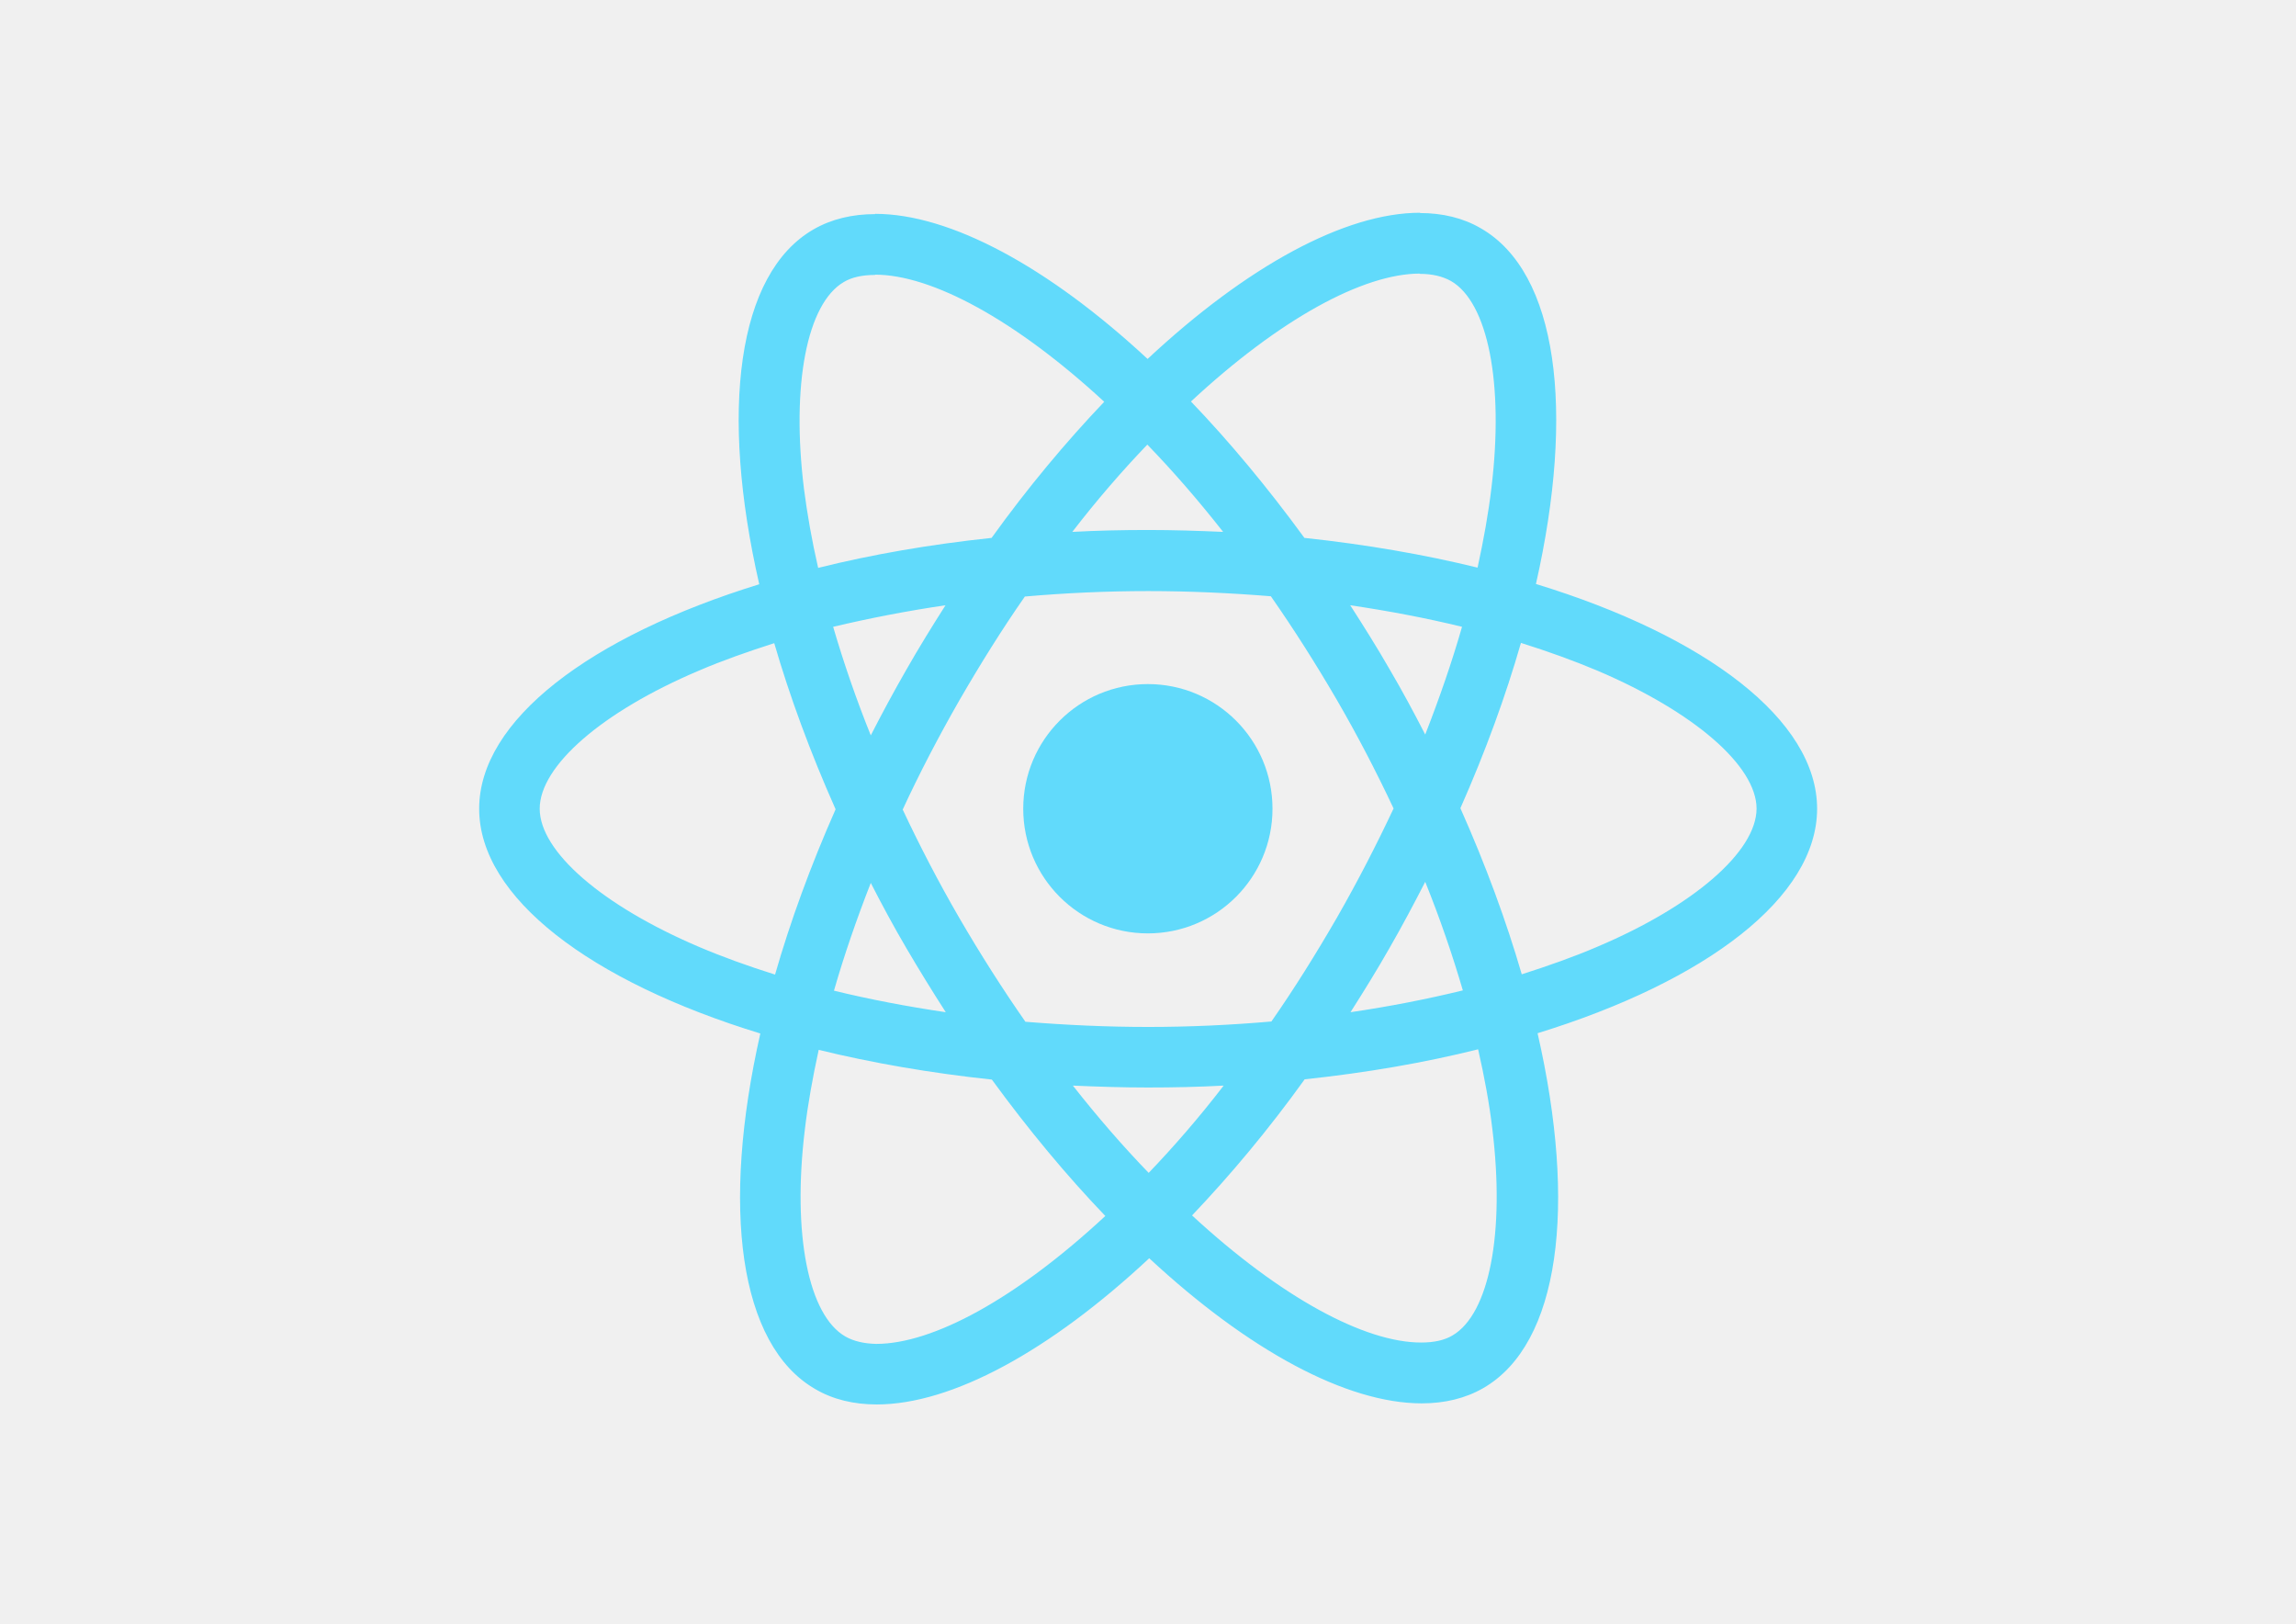
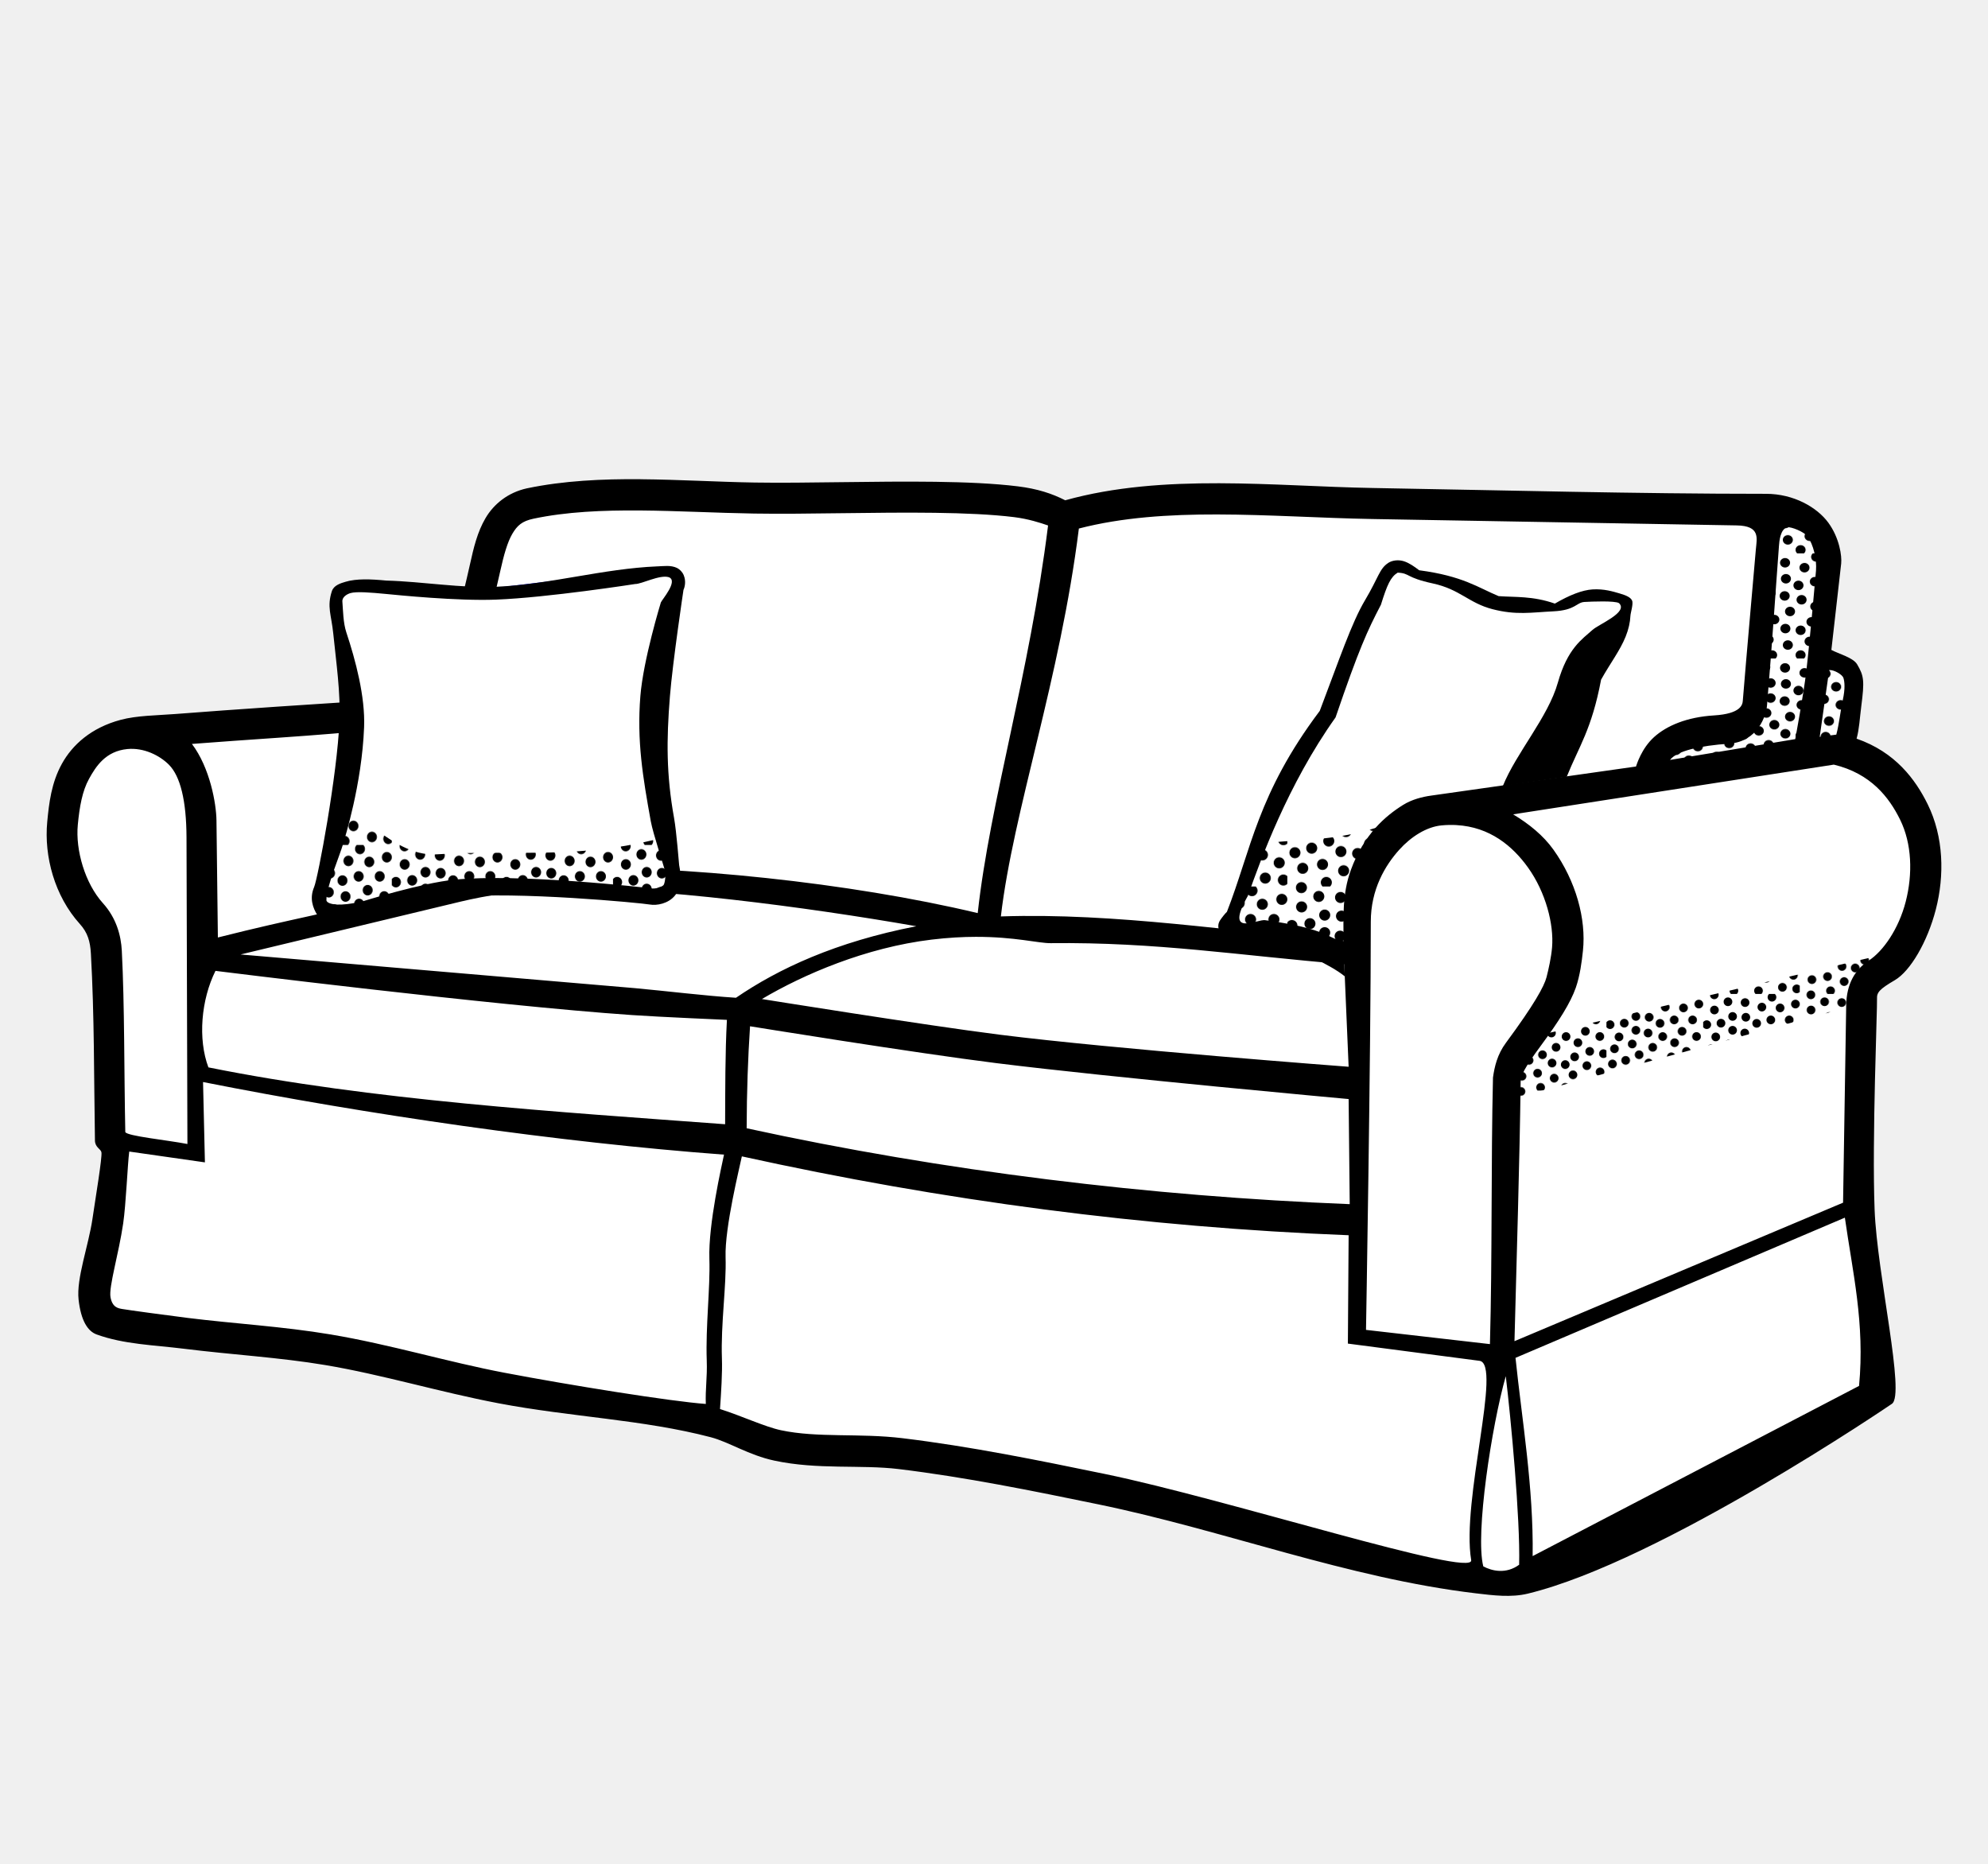
- <svg xmlns="http://www.w3.org/2000/svg" viewBox="0 0 841.9 595.3">
-   <g fill="#61DAFB">
-     <path d="M666.3 296.5c0-32.5-40.7-63.3-103.1-82.4 14.4-63.6 8-114.2-20.2-130.4-6.5-3.8-14.1-5.6-22.4-5.6v22.3c4.6 0 8.3.9 11.4 2.6 13.6 7.8 19.5 37.5 14.9 75.7-1.1 9.4-2.9 19.3-5.1 29.4-19.6-4.8-41-8.5-63.5-10.9-13.5-18.5-27.5-35.3-41.6-50 32.6-30.3 63.2-46.9 84-46.9V78c-27.5 0-63.5 19.6-99.9 53.6-36.4-33.8-72.4-53.2-99.9-53.2v22.3c20.7 0 51.4 16.5 84 46.6-14 14.7-28 31.4-41.3 49.9-22.6 2.4-44 6.1-63.6 11-2.3-10-4-19.7-5.2-29-4.7-38.2 1.1-67.9 14.6-75.8 3-1.8 6.9-2.6 11.5-2.6V78.5c-8.4 0-16 1.8-22.6 5.6-28.1 16.2-34.4 66.7-19.9 130.1-62.2 19.2-102.7 49.9-102.7 82.3 0 32.5 40.7 63.3 103.1 82.4-14.4 63.6-8 114.2 20.2 130.4 6.5 3.8 14.1 5.6 22.5 5.6 27.5 0 63.5-19.6 99.9-53.6 36.4 33.8 72.4 53.2 99.9 53.2 8.4 0 16-1.8 22.6-5.6 28.1-16.2 34.4-66.7 19.9-130.1 62-19.1 102.5-49.9 102.5-82.3zm-130.2-66.7c-3.7 12.9-8.3 26.2-13.5 39.5-4.1-8-8.4-16-13.1-24-4.6-8-9.5-15.8-14.4-23.4 14.2 2.1 27.9 4.7 41 7.9zm-45.8 106.5c-7.8 13.5-15.8 26.3-24.1 38.2-14.9 1.3-30 2-45.2 2-15.1 0-30.2-.7-45-1.9-8.3-11.9-16.4-24.6-24.2-38-7.6-13.1-14.5-26.4-20.8-39.8 6.2-13.4 13.2-26.8 20.7-39.9 7.8-13.5 15.8-26.3 24.1-38.2 14.9-1.3 30-2 45.2-2 15.1 0 30.2.7 45 1.9 8.3 11.9 16.4 24.6 24.2 38 7.6 13.1 14.5 26.4 20.8 39.8-6.3 13.4-13.2 26.8-20.7 39.9zm32.3-13c5.4 13.4 10 26.8 13.8 39.8-13.1 3.2-26.9 5.9-41.2 8 4.9-7.7 9.8-15.6 14.4-23.7 4.6-8 8.9-16.1 13-24.1zM421.2 430c-9.3-9.6-18.6-20.3-27.8-32 9 .4 18.2.7 27.5.7 9.4 0 18.7-.2 27.8-.7-9 11.7-18.3 22.4-27.5 32zm-74.4-58.9c-14.2-2.1-27.9-4.7-41-7.9 3.7-12.9 8.3-26.2 13.5-39.5 4.1 8 8.4 16 13.1 24 4.7 8 9.5 15.8 14.4 23.4zM420.7 163c9.3 9.6 18.6 20.3 27.8 32-9-.4-18.2-.7-27.5-.7-9.4 0-18.7.2-27.8.7 9-11.7 18.3-22.4 27.5-32zm-74 58.9c-4.9 7.7-9.8 15.6-14.4 23.7-4.6 8-8.9 16-13 24-5.4-13.4-10-26.8-13.8-39.8 13.1-3.1 26.9-5.8 41.2-7.9zm-90.5 125.2c-35.4-15.1-58.3-34.9-58.3-50.6 0-15.7 22.9-35.6 58.3-50.6 8.6-3.7 18-7 27.7-10.1 5.7 19.6 13.2 40 22.5 60.9-9.2 20.8-16.6 41.1-22.2 60.6-9.9-3.1-19.3-6.5-28-10.2zM310 490c-13.6-7.8-19.5-37.5-14.9-75.7 1.1-9.4 2.9-19.3 5.1-29.4 19.6 4.8 41 8.5 63.5 10.9 13.5 18.5 27.5 35.3 41.6 50-32.6 30.3-63.2 46.9-84 46.9-4.5-.1-8.3-1-11.3-2.7zm237.2-76.2c4.7 38.2-1.1 67.9-14.6 75.8-3 1.8-6.9 2.6-11.5 2.6-20.7 0-51.4-16.5-84-46.6 14-14.7 28-31.4 41.3-49.9 22.6-2.4 44-6.1 63.6-11 2.3 10.1 4.1 19.8 5.2 29.1zm38.5-66.7c-8.6 3.7-18 7-27.7 10.1-5.7-19.6-13.2-40-22.5-60.9 9.2-20.8 16.6-41.1 22.2-60.6 9.9 3.1 19.3 6.5 28.1 10.2 35.4 15.1 58.3 34.9 58.3 50.6-.1 15.7-23 35.6-58.4 50.6zM320.8 78.4z" />
-     <circle cx="420.9" cy="296.5" r="45.7" />
-     <path d="M520.5 78.1z" />
+ <svg xmlns="http://www.w3.org/2000/svg" xmlns:xlink="http://www.w3.org/1999/xlink" width="32mm" height="30mm" viewBox="0 0 113.386 106.299" id="svg2" version="1.1">
+   <defs id="defs4">
+     <pattern xlink:href="#Polkadots-large" id="pattern6000" patternTransform="matrix(0.7,0,0,0.7,-0.8826262,-11.73897)" />
+     <pattern xlink:href="#Polkadots-large" id="pattern5906" patternTransform="matrix(0.6308351,0,0,0.6661905,-0.8826262,-11.73897)" />
+     <pattern xlink:href="#Polkadots-large" id="pattern5812" patternTransform="matrix(0.6375,0,0,0.6,-0.8826262,-11.73897)" />
+     <pattern xlink:href="#Polkadots-large" id="pattern5718" patternTransform="matrix(0.5512856,0,0,0.5512856,-0.8826262,-11.73897)" />
+     <pattern id="Polkadots-large" patternTransform="translate(0,0) scale(10,10)" height="10" width="10" patternUnits="userSpaceOnUse">
+       <circle id="circle5408" r="0.45" cy="0.810" cx="2.567" style="fill:black;stroke:none" />
+       <circle id="circle5410" r="0.45" cy="2.33" cx="3.048" style="fill:black;stroke:none" />
+       <circle id="circle5412" r="0.45" cy="2.415" cx="4.418" style="fill:black;stroke:none" />
+       <circle id="circle5414" r="0.45" cy="3.029" cx="1.844" style="fill:black;stroke:none" />
+       <circle id="circle5416" r="0.45" cy="1.363" cx="6.08" style="fill:black;stroke:none" />
+       <circle id="circle5418" r="0.45" cy="4.413" cx="5.819" style="fill:black;stroke:none" />
+       <circle id="circle5420" r="0.45" cy="4.048" cx="4.305" style="fill:black;stroke:none" />
+       <circle id="circle5422" r="0.45" cy="3.045" cx="5.541" style="fill:black;stroke:none" />
+       <circle id="circle5424" r="0.45" cy="5.527" cx="4.785" style="fill:black;stroke:none" />
+       <circle id="circle5426" r="0.45" cy="5.184" cx="2.667" style="fill:black;stroke:none" />
+       <circle id="circle5428" r="0.45" cy="1.448" cx="7.965" style="fill:black;stroke:none" />
+       <circle id="circle5430" r="0.45" cy="5.049" cx="7.047" style="fill:black;stroke:none" />
+       <circle id="circle5432" r="0.45" cy="0.895" cx="4.340" style="fill:black;stroke:none" />
+       <circle id="circle5434" r="0.45" cy="0.340" cx="7.125" style="fill:black;stroke:none" />
+       <circle id="circle5436" r="0.45" cy="1.049" cx="9.553" style="fill:black;stroke:none" />
+       <circle id="circle5438" r="0.45" cy="2.689" cx="7.006" style="fill:black;stroke:none" />
+       <circle id="circle5440" r="0.45" cy="2.689" cx="8.909" style="fill:black;stroke:none" />
+       <circle id="circle5442" r="0.45" cy="4.407" cx="9.315" style="fill:black;stroke:none" />
+       <circle id="circle5444" r="0.45" cy="3.870" cx="7.820" style="fill:black;stroke:none" />
+       <circle id="circle5446" r="0.45" cy="5.948" cx="8.270" style="fill:black;stroke:none" />
+       <circle id="circle5448" r="0.45" cy="7.428" cx="7.973" style="fill:black;stroke:none" />
+       <circle id="circle5450" r="0.45" cy="8.072" cx="9.342" style="fill:black;stroke:none" />
+       <circle id="circle5452" r="0.45" cy="9.315" cx="8.206" style="fill:black;stroke:none" />
+       <circle id="circle5454" r="0.45" cy="9.475" cx="9.682" style="fill:black;stroke:none" />
+       <circle id="circle5456" r="0.45" cy="6.186" cx="9.688" style="fill:black;stroke:none" />
+       <circle id="circle5458" r="0.45" cy="6.296" cx="3.379" style="fill:black;stroke:none" />
+       <circle id="circle5460" r="0.45" cy="8.204" cx="2.871" style="fill:black;stroke:none" />
+       <circle id="circle5462" r="0.45" cy="8.719" cx="4.59" style="fill:black;stroke:none" />
+       <circle id="circle5464" r="0.45" cy="9.671" cx="3.181" style="fill:black;stroke:none" />
+       <circle id="circle5466" r="0.45" cy="7.315" cx="5.734" style="fill:black;stroke:none" />
+       <circle id="circle5468" r="0.45" cy="6.513" cx="6.707" style="fill:black;stroke:none" />
+       <circle id="circle5470" r="0.45" cy="9.670" cx="5.730" style="fill:black;stroke:none" />
+       <circle id="circle5472" r="0.45" cy="8.373" cx="6.535" style="fill:black;stroke:none" />
+       <circle id="circle5474" r="0.45" cy="7.154" cx="4.37" style="fill:black;stroke:none" />
+       <circle id="circle5476" r="0.45" cy="7.25" cx="0.622" style="fill:black;stroke:none" />
+       <circle id="circle5478" r="0.45" cy="5.679" cx="0.831" style="fill:black;stroke:none" />
+       <circle id="circle5480" r="0.45" cy="8.519" cx="1.257" style="fill:black;stroke:none" />
+       <circle id="circle5482" r="0.45" cy="6.877" cx="1.989" style="fill:black;stroke:none" />
+       <circle id="circle5484" r="0.45" cy="3.181" cx="0.374" style="fill:black;stroke:none" />
+       <circle id="circle5486" r="0.45" cy="1.664" cx="1.166" style="fill:black;stroke:none" />
+       <circle id="circle5488" r="0.45" cy="0.093" cx="1.151" style="fill:black;stroke:none" />
+       <circle id="circle5490" r="0.45" cy="10.093" cx="1.151" style="fill:black;stroke:none" />
+       <circle id="circle5492" r="0.45" cy="4.451" cx="1.302" style="fill:black;stroke:none" />
+       <circle id="circle5494" r="0.45" cy="3.763" cx="3.047" style="fill:black;stroke:none" />
+     </pattern>
+   </defs>
+   <g id="layer2" style="display:inline" transform="translate(4.302549,13.29698)">
+     <path style="fill:#ffffff;fill-rule:evenodd;stroke:#0000ff;stroke-width:0.142;stroke-linecap:butt;stroke-linejoin:miter;stroke-miterlimit:4;stroke-dasharray:none;stroke-opacity:1" d="m 65.617,39.498 1.031,-2.094 2.219,-5.844 2.562,-4.125 2.5,-6.25 0.938,-2.125 c 0.578,-0.429 1.064,0.067 1.562,0.438 1.769,0.011 2.916,1.018 4.312,1.625 l 3.688,0.219 c 0.918,-0.348 1.633,-0.618 2.469,-0.719 0.527,0.034 1.737,0.147 1.531,0.812 l -5.562,10.875 -6,0.812 c -1.024,0.204 -2.52,1.038 -3.312,3.375 l -0.5,5.312 -3.688,-1.688 c -1.28,-0.043 -2.624,0.267 -3.75,-0.625 z" id="path4235" />
+     <path style="fill:#ffffff;fill-rule:evenodd;stroke:#ff00ff;stroke-width:0.291;stroke-linecap:butt;stroke-linejoin:miter;stroke-miterlimit:4;stroke-dasharray:none;stroke-opacity:1" d="m 0.992,61.748 c 1,-3.188 1.125,-9.938 1.125,-9.938 -0.225,-4.161 0.384,-9.038 -0.875,-12.313 -0.877,-1.306 -1.816,-2.427 -2.375,-4.688 -0.07,-1.725 0.321,-3.296 1.25,-4.688 1.005,-1.561 2.212,-1.509 3.375,-1.812 l 17.438,-1.25 0.812,-2 2.688,-9 c 1.338,-0.761 3.393,-1.196 6.562,-1.125 l 23.562,0.438 1.562,0.812 8.562,-1.062 25.312,0.812 8.125,-0.062 c 1.239,0.585 1.623,1.313 1.875,2.062 l -0.375,6.25 1.75,0.875 -0.375,4.188 c 2.34,0.802 3.259,2.67 4.312,4.438 0.485,1.833 0.343,3.289 0,4.625 -0.71,1.688 -1.528,2.812 -3.375,4.5 l -0.375,13.438 c 1.023,3.961 1.596,7.471 1.125,9.938 l -20,10.688 -3.125,-0.125 -20.5,-5.062 -12.625,-2 -6.375,-0.188 -4.5,-1.75 -23,-4.375 z" id="path4231" />
+     <path style="fill:url(#pattern5718);fill-opacity:1;fill-rule:evenodd;stroke:none;stroke-width:0.291;stroke-linecap:butt;stroke-linejoin:miter;stroke-miterlimit:4;stroke-dasharray:none;stroke-opacity:1" d="m 81.849,49.394 19.799,-5.392 0.53,-1.326 1.945,-1.768 -21.125,4.95 -1.591,1.856 z" id="path4237" />
+     <path style="fill:url(#pattern5812);fill-opacity:1;fill-rule:evenodd;stroke:#ff00ff;stroke-width:0.291;stroke-linecap:butt;stroke-linejoin:miter;stroke-miterlimit:4;stroke-dasharray:none;stroke-opacity:1" d="m 89.804,31.186 c -0.309,-1.074 0.473,-1.738 1.061,-2.475 l 4.419,-0.707 c 0.271,-0.185 0.494,-0.56 0.53,-1.679 l 0.795,-10.607 c 1.662,-0.036 2.815,0.762 3.536,2.961 l -0.707,5.171 c 0.633,0.308 1.444,0.338 2.077,1.812 l -0.884,4.022 z" id="path5720" />
+     <path style="fill:url(#pattern6000);fill-opacity:1;fill-rule:evenodd;stroke:none;stroke-width:0.291;stroke-linecap:butt;stroke-linejoin:miter;stroke-miterlimit:4;stroke-dasharray:none;stroke-opacity:1" d="m 67.117,35.685 c 0.071,-1.887 4.099,-0.027 9.312,-2.688 l -3.125,3.375 0,5.812 c 0,0 -2.812,-1.812 -3.125,-1.875 -0.312,-0.062 -2.625,-0.562 -2.625,-0.562 l -1,0.188 -1,-0.438 c 0.731,-0.656 0.982,-2.401 1.562,-3.812 z" id="path5908" />
+     <path style="color:#000000;font-style:normal;font-variant:normal;font-weight:normal;font-stretch:normal;font-size:medium;line-height:normal;font-family:sans-serif;text-indent:0;text-align:start;text-decoration:none;text-decoration-line:none;text-decoration-style:solid;text-decoration-color:#000000;letter-spacing:normal;word-spacing:normal;text-transform:none;direction:ltr;block-progression:tb;writing-mode:lr-tb;baseline-shift:baseline;text-anchor:start;white-space:normal;clip-rule:nonzero;display:inline;overflow:visible;visibility:visible;opacity:1;isolation:auto;mix-blend-mode:normal;color-interpolation:sRGB;color-interpolation-filters:linearRGB;solid-color:#000000;solid-opacity:1;fill:#000000;fill-opacity:1;fill-rule:evenodd;stroke:none;stroke-width:1.772;stroke-linecap:butt;stroke-linejoin:miter;stroke-miterlimit:4;stroke-dasharray:none;stroke-dashoffset:0;stroke-opacity:1;color-rendering:auto;image-rendering:auto;shape-rendering:auto;text-rendering:auto;enable-background:accumulate" d="m 32.235,14.034 c -2.197,-0.018 -4.39,0.083 -6.473,0.518 -9.7e-5,2.1e-5 -0.004,-10e-6 -0.004,0 -0.01,0.002 0.003,-3.41e-4 -0.008,0.002 -1.079,0.237 -1.886,0.894 -2.357,1.693 -0.471,0.799 -0.682,1.7 -0.891,2.645 -0.359,1.625 -1.532,6.347 -1.545,6.408 -0.195,0.914 -0.588,0.996 -0.871,1.08 -0.444,0.131 -4.384,0.34 -8.561,0.625 -2.088,0.142 -4.194,0.293 -5.822,0.42 -1.057,0.082 -2.193,0.084 -3.121,0.332 -1.691,0.452 -2.759,1.43 -3.355,2.508 -0.599,1.082 -0.735,2.245 -0.836,3.316 -0.186,1.963 0.419,4.225 1.863,5.822 0.441,0.487 0.588,0.989 0.627,1.676 0.201,3.553 0.173,7.118 0.232,10.676 0.007,0.389 0.332,0.474 0.369,0.664 0.054,0.278 -0.328,2.555 -0.512,3.807 -0.222,1.511 -0.924,3.393 -0.791,4.594 0.133,1.201 0.519,1.806 1.031,1.992 1.56,0.566 3.256,0.601 4.971,0.814 2.74,0.342 5.453,0.493 8.072,0.932 3.257,0.546 6.499,1.536 9.883,2.18 4.124,0.784 8.259,0.928 12.104,1.936 1.04,0.273 2.159,1.021 3.627,1.334 2.489,0.531 4.916,0.218 7.096,0.482 3.805,0.462 7.592,1.231 11.391,2.014 7.169,1.477 14.213,4.206 21.537,5.074 0.977,0.116 1.995,0.246 2.951,0.014 7.583,-1.84 20.758,-10.822 20.758,-10.822 0.784,-0.505 -0.841,-7.37 -0.984,-11.072 -0.155,-4.006 0.16,-11.538 0.137,-12.027 -0.017,-0.361 0.127,-0.546 1.014,-1.064 0.887,-0.519 1.864,-2.182 2.342,-4.039 0.497,-1.932 0.451,-4.135 -0.465,-5.994 -0.7,-1.42 -1.847,-2.975 -4.055,-3.742 0.157,-0.584 0.172,-1.113 0.268,-1.859 0.185,-1.436 0.156,-1.716 -0.238,-2.381 -0.232,-0.392 -1.08,-0.606 -1.469,-0.822 l 0.559,-4.922 c 0.048,-0.427 -0.097,-1.466 -0.734,-2.336 -0.637,-0.87 -1.966,-1.645 -3.549,-1.645 l -0.012,0 c -7.443,0 -14.892,-0.202 -22.426,-0.332 -5.579,-0.096 -11.926,-0.86 -17.535,0.701 -0.755,-0.384 -1.578,-0.656 -2.703,-0.795 -1.362,-0.168 -2.982,-0.236 -4.713,-0.26 -3.462,-0.047 -7.365,0.091 -10.293,0.043 -2.106,-0.034 -4.309,-0.17 -6.508,-0.188 z m -0.018,1.783 c 2.135,0.017 4.339,0.141 6.496,0.176 3.007,0.049 6.9,-0.089 10.297,-0.043 1.699,0.023 3.273,0.092 4.521,0.246 0.825,0.102 1.492,0.321 1.943,0.477 -1.067,8.558 -3.313,15.727 -4.012,22.107 -7.373,-1.758 -16.878,-2.712 -23.754,-2.594 -0.586,0.01 -1.496,0.089 -2.041,0.115 0.034,-0.36 0.076,-1.176 0.115,-2.309 0.05,-1.425 0.166,-3.018 -0.199,-4.117 -0.588,-1.773 -1.73,-2.697 -3.277,-3.039 0.662,-2.452 1.369,-5.074 1.924,-7.562 0.201,-0.911 0.41,-1.653 0.689,-2.127 0.279,-0.473 0.553,-0.723 1.207,-0.861 1.886,-0.399 3.955,-0.485 6.09,-0.469 z m 32.902,0.227 c 2.935,0.006 5.948,0.209 8.836,0.26 l 20.799,0.365 c 1.359,0.024 1.144,0.732 1.09,1.357 -0.248,2.883 -0.498,5.609 -0.746,8.648 -0.017,0.209 -0.097,0.738 -1.643,0.832 -1.546,0.094 -2.699,0.586 -3.418,1.236 -0.719,0.65 -0.991,1.57 -1.031,1.678 L 77.307,32.081 c -0.492,0.07 -1.081,0.216 -1.586,0.531 -0.505,0.315 -1.066,0.737 -1.58,1.318 -0.559,0.634 -1.041,1.413 -1.396,2.389 -0.501,1.376 -0.42,2.673 -0.42,4.057 -6.193,-0.523 -12.987,-1.628 -19.543,-1.406 0.707,-6.045 3.372,-13.499 4.449,-22.123 2.449,-0.635 5.133,-0.809 7.889,-0.803 z m 32.537,0.732 c 0.192,-0.033 0.926,0.241 1.137,0.529 0.327,0.446 0.532,1.285 0.48,1.945 0,0 -0.333,3.841 -0.551,5.719 -0.151,1.305 -0.633,3.889 -0.633,3.889 l -7.141,1.186 c 0.386,-0.515 1.708,-0.813 3.361,-0.926 1.654,-0.112 2.125,-1.623 2.17,-2.174 0.352,-4.279 0.454,-6.072 0.682,-9.107 0.018,-0.236 0.07,-0.987 0.494,-1.061 z m 2.369,8.143 c 0.286,-0.024 0.749,0.265 0.809,0.438 0.074,0.214 0.11,0.622 -0.031,1.26 -0.142,0.638 -0.198,1.329 -0.371,1.984 l -0.947,0.127 z m -75.506,5.34 c 0.204,0.615 0.269,2.249 0.221,3.621 -0.045,1.296 -0.146,2.333 -0.158,2.453 -1.028,0.083 -5.281,1.176 -6.062,1.379 -4.56,1.184 -5.825,1.308 -10.396,2.459 l -0.08,-6.674 c -0.012,-0.965 -0.371,-3.003 -1.4,-4.365 1.501,-0.114 3.206,-0.237 5.004,-0.359 4.156,-0.283 7.964,-0.675 7.992,-0.68 0.519,-0.08 1.27,-0.119 2.235,-0.129 0.965,-0.01 2.119,0.708 2.646,2.295 z m -19.186,0.061 c 0.65,0.65 0.996,2.056 1.002,4.148 L 6.387,51.949 C 5.206,51.722 2.955,51.499 2.844,51.269 2.773,47.895 2.807,44.071 2.645,40.925 2.6,40.06 2.334,39.063 1.569,38.216 0.544,37.083 -0.002,35.189 0.135,33.747 c 0.097,-1.028 0.256,-1.931 0.641,-2.625 0.384,-0.694 0.936,-1.581 2.193,-1.699 0.929,-0.087 1.825,0.358 2.365,0.896 z m 94.957,-0.008 c 2.115,0.508 3.156,1.872 3.781,3.141 0.673,1.365 0.726,3.094 0.32,4.672 -0.406,1.578 -1.299,2.835 -2.1,3.357 -0.801,0.522 -1.275,1.345 -1.295,2.551 L 100.817,55.296 82.076,63.195 c 0.12,-4.769 0.294,-10.131 0.352,-14.824 0.054,-0.383 0.159,-0.684 1.176,-2.062 1.017,-1.379 1.668,-2.415 1.969,-3.273 0.24,-0.686 0.344,-1.499 0.408,-2.111 0.191,-1.812 -0.398,-3.967 -1.689,-5.771 -0.571,-0.798 -1.382,-1.459 -2.293,-2.006 z m -21.521,3.449 c 1.904,0.105 3.204,1.198 4.08,2.422 1.008,1.408 1.481,3.233 1.371,4.549 -0.047,0.568 -0.199,1.249 -0.316,1.705 -0.134,0.517 -0.697,1.55 -2.316,3.742 -0.494,0.668 -0.65,1.357 -0.738,1.98 -0.116,4.819 -0.037,10.322 -0.174,15.203 l -7.068,-0.811 c 0,0 0.273,-15.683 0.273,-23.281 0,-1.845 0.824,-3.217 1.627,-4.107 0.666,-0.739 1.553,-1.305 2.408,-1.385 0.297,-0.028 0.581,-0.033 0.854,-0.018 z m -51.027,3.625 c 5.347,-0.072 13.852,1.029 20.219,2.143 -4.601,0.896 -7.86,2.421 -10.287,4.08 -1.792,-0.114 -3.956,-0.383 -5.746,-0.547 L 9.418,41.14 21.959,38.128 c 1.351,-0.324 3.543,-0.712 5.783,-0.742 z m 23.611,2.748 c 2.224,-0.004 3.585,0.369 4.264,0.361 6.014,-0.07 10.758,0.703 16.75,1.199 l 0.25,5.85 c 0,0 -13.4,-1.008 -19.908,-1.83 C 48.443,45.175 39.153,43.681 39.153,43.681 c 2.374,-1.404 5.92,-2.936 9.682,-3.389 0.94,-0.113 1.778,-0.157 2.52,-0.158 z M 7.987,42.075 c 0,0 15.845,1.98 23.762,2.521 1.63,0.112 5.408,0.273 5.408,0.273 -0.103,1.915 -0.094,4.015 -0.102,5.953 C 27.518,50.114 16.905,49.459 7.584,47.579 6.976,45.962 7.168,43.722 7.987,42.075 Z m 30.49,3.16 c 0,0 9.337,1.513 14.029,2.1 6.582,0.823 20.111,2.051 20.111,2.051 l 0.062,5.994 C 61.272,54.926 49.556,53.508 38.283,51.052 c 0.006,-2.114 0.075,-4.023 0.193,-5.816 z M 7.278,48.415 c 9.384,1.86 20.285,3.439 29.713,4.141 -0.137,0.657 -0.898,3.971 -0.834,5.941 0.054,1.668 -0.219,3.836 -0.15,5.803 0.034,0.983 -0.086,1.619 -0.053,2.475 C 33.998,66.636 28.201,65.706 24.467,64.995 21.21,64.376 17.957,63.381 14.547,62.81 11.799,62.35 9.06,62.199 6.401,61.868 5.245,61.725 2.99,61.416 2.676,61.361 2.449,61.32 2.106,61.28 2,60.685 1.894,60.09 2.467,58.229 2.723,56.482 2.884,55.385 2.973,53.113 3.069,52.38 l 4.316,0.617 z m 30.732,4.24 c 11.531,2.538 22.941,4.038 34.607,4.498 l -0.043,6.18 7.506,0.982 c 1.302,0.17 -1.045,7.967 -0.473,11.369 0.177,1.052 -13.913,-3.477 -20.896,-4.916 -3.801,-0.783 -7.636,-1.566 -11.535,-2.039 -2.475,-0.3 -4.841,-0.008 -6.938,-0.455 -0.927,-0.198 -2.239,-0.817 -3.475,-1.209 0.065,-0.953 0.138,-2.067 0.109,-2.881 -0.069,-1.985 0.262,-4.136 0.209,-5.779 -0.055,-1.697 0.814,-5.18 0.928,-5.75 z M 100.92,56.15 c 0.438,3.097 1.149,6.031 0.809,9.596 l -18.617,9.707 c 0.059,-3.91 -0.616,-7.812 -0.977,-11.307 z m -19.34,9.041 c 0.286,2.386 0.83,8.114 0.762,10.754 -0.741,0.546 -1.546,0.361 -2.045,0.094 -0.469,-1.84 0.48,-8.031 1.283,-10.848 z" id="path4150" />
+     <path style="fill:#ffffff;fill-rule:evenodd;stroke:#0000ff;stroke-width:0.291;stroke-linecap:butt;stroke-linejoin:miter;stroke-miterlimit:4;stroke-dasharray:none;stroke-opacity:1" d="m 13.93,37.748 c 0.665,-3.017 1.655,-5.492 1.875,-9.25 -0.129,-2.24 -0.134,-4.405 -1.062,-7.125 0.076,-0.53 0.301,-1.011 0.875,-1.375 l 7.312,0.5 10.375,-1.25 c 1.231,0.014 0.829,0.495 1,0.812 -1.051,3.169 -1.811,6.112 -1.375,8.125 l 1.062,8.562 c 0.022,0.495 0.144,1.015 -1.125,1.188 -3.239,-0.448 -6.427,-0.738 -9.5,-0.688 -3.186,0.107 -5.934,1.09 -8.812,1.812 -0.824,-0.807 -0.576,-0.971 -0.625,-1.312 z" id="path4233" />
+     <path style="fill:url(#pattern5906);fill-opacity:1;fill-rule:evenodd;stroke:none;stroke-width:0.291;stroke-linecap:butt;stroke-linejoin:miter;stroke-miterlimit:4;stroke-dasharray:none;stroke-opacity:1" d="m 15.027,33.219 c -0.77,2.137 -0.869,3.227 -1.191,5.039 1.258,0.66 2.473,0.67 5.433,-0.708 l 4.596,-0.53 8.574,0.707 c 0.552,0.058 1.068,-0.03 1.503,-0.442 l -0.143,-2.891 c -4.982,1.399 -8.784,0.743 -13.203,1.035 -2.77,0.177 -5.042,-3.563 -5.568,-2.21 z" id="path5814" />
+     <path style="color:#000000;font-style:normal;font-variant:normal;font-weight:normal;font-stretch:normal;font-size:medium;line-height:normal;font-family:sans-serif;text-indent:0;text-align:start;text-decoration:none;text-decoration-line:none;text-decoration-style:solid;text-decoration-color:#000000;letter-spacing:normal;word-spacing:normal;text-transform:none;direction:ltr;block-progression:tb;writing-mode:lr-tb;baseline-shift:baseline;text-anchor:start;white-space:normal;clip-rule:nonzero;display:inline;overflow:visible;visibility:visible;opacity:1;isolation:auto;mix-blend-mode:normal;color-interpolation:sRGB;color-interpolation-filters:linearRGB;solid-color:#000000;solid-opacity:1;fill:#000000;fill-opacity:1;fill-rule:evenodd;stroke:none;stroke-width:1px;stroke-linecap:butt;stroke-linejoin:miter;stroke-miterlimit:4;stroke-dasharray:none;stroke-dashoffset:0;stroke-opacity:1;color-rendering:auto;image-rendering:auto;shape-rendering:auto;text-rendering:auto;enable-background:accumulate" d="m 33.182,19.005 c -3.081,0.13 -6.106,1.025 -9.158,1.162 -2.028,0.091 -4.193,-0.293 -6.293,-0.352 -6.66e-4,-1.9e-5 -0.001,0 -0.002,0 -6.67e-4,0 0.763,0.074 -0.002,0 -0.912,-0.088 -1.686,-0.114 -2.305,0.064 -0.31,0.089 -0.688,0.208 -0.797,0.543 -0.291,0.895 -0.031,1.326 0.08,2.412 0.173,1.695 0.417,3.355 0.354,4.973 -0.121,3.076 -1.23,8.984 -1.445,9.487 -0.27,0.631 -0.088,1.179 0.201,1.627 0.2,0.31 0.638,0.355 1.074,0.373 0.437,0.018 0.968,-0.045 1.318,-0.11 0.434,-0.08 3.854,-1.149 5.5,-1.314 3.447,-0.346 10.56,0.331 11.06,0.422 0.376,0.068 1.051,-0.043 1.432,-0.521 0.382,-0.479 0.357,-1.092 0.234,-1.732 -0.011,-0.055 -0.147,-1.889 -0.291,-2.689 -0.443,-2.463 -0.436,-4.434 -0.236,-6.928 0.155,-1.944 0.774,-6.076 0.774,-6.076 0.069,-0.146 0.161,-0.487 0.011,-0.844 -0.075,-0.179 -0.225,-0.327 -0.373,-0.404 -0.367,-0.176 -0.76,-0.104 -1.137,-0.092 z m 0.208,2.057 c 0,0 -1.003,3.265 -1.169,5.342 -0.205,2.564 0.138,4.607 0.594,7.137 0.128,0.709 0.767,2.614 0.81,2.837 0.054,0.279 -0.009,0.71 -0.081,0.801 -0.073,0.091 -0.422,0.245 -0.754,0.187 -0.202,-0.035 -7.473,-0.862 -11.183,-0.49 -1.895,0.19 -5.216,1.234 -5.27,1.246 -0.639,0.143 -1.106,0.184 -1.406,0.172 -0.3,-0.012 -0.611,-0.096 -0.616,-0.251 -0.021,-0.732 0.78,-2.586 0.956,-3.223 0.076,-0.274 1.064,-3.351 1.193,-6.645 0.068,-1.747 -0.489,-3.824 -1.012,-5.402 -0.184,-0.555 -0.186,-1.245 -0.227,-1.758 -0.022,-0.277 0.288,-0.436 0.461,-0.486 0.346,-0.1 1.158,-0.034 2.02,0.049 0.67,0.065 4.062,0.41 6.279,0.324 2.975,-0.116 7.939,-0.891 7.939,-0.891 0.358,0.011 1.401,-0.547 1.917,-0.389 0.563,0.205 -0.391,1.282 -0.451,1.44 z" id="path4223" />
+     <path style="color:#000000;font-style:normal;font-variant:normal;font-weight:normal;font-stretch:normal;font-size:medium;line-height:normal;font-family:sans-serif;text-indent:0;text-align:start;text-decoration:none;text-decoration-line:none;text-decoration-style:solid;text-decoration-color:#000000;letter-spacing:normal;word-spacing:normal;text-transform:none;direction:ltr;block-progression:tb;writing-mode:lr-tb;baseline-shift:baseline;text-anchor:start;white-space:normal;clip-rule:nonzero;display:inline;overflow:visible;visibility:visible;opacity:1;isolation:auto;mix-blend-mode:normal;color-interpolation:sRGB;color-interpolation-filters:linearRGB;solid-color:#000000;solid-opacity:1;fill:#000000;fill-opacity:1;fill-rule:evenodd;stroke:none;stroke-width:1px;stroke-linecap:butt;stroke-linejoin:miter;stroke-miterlimit:4;stroke-dasharray:none;stroke-dashoffset:0;stroke-opacity:1;color-rendering:auto;image-rendering:auto;shape-rendering:auto;text-rendering:auto;enable-background:accumulate" d="m 74.871,18.812 c -0.502,0.329 -0.55,0.831 -1.318,2.121 -0.768,1.29 -1.468,3.384 -2.583,6.314 -3.56,4.735 -3.907,7.91 -5.295,11.461 -0.096,0.082 -0.322,0.37 -0.402,0.502 -0.12,0.198 -0.129,0.444 0.029,0.691 0.158,0.247 0.473,0.272 0.752,0.387 0.279,0.115 0.634,0.215 1.95,0.409 1.317,0.194 2.313,0.491 2.813,0.743 0.5,0.252 1.153,0.597 1.582,0.951 l -0.08,-1.99 c -0.27,-0.224 -0.026,0.084 -0.709,-0.26 -0.676,-0.341 -1.614,-0.669 -3.744,-0.955 -0.438,-0.092 -2.37,1.034 -0.997,-1.388 0.717,-2.016 2.261,-6.327 5.003,-10.179 1.336,-3.914 1.818,-4.955 2.586,-6.424 0.361,-1.157 0.554,-1.583 0.956,-1.832 0.714,0.032 0.444,0.279 2.001,0.615 1.558,0.336 2.047,1.116 3.406,1.468 1.359,0.352 2.213,0.184 3.474,0.123 1.261,-0.061 1.309,-0.506 1.769,-0.534 0.409,-0.025 1.767,-0.078 1.974,0.068 0.552,0.52 -1.151,1.198 -1.515,1.528 -0.577,0.523 -1.418,1.037 -1.973,3.005 -0.554,1.968 -2.383,4.017 -3.139,5.9 l 3.646,-0.533 c 0.696,-1.732 1.422,-2.691 1.959,-5.537 0.537,-0.963 1.075,-1.647 1.402,-2.459 0.166,-0.412 0.254,-0.814 0.271,-1.18 0.009,-0.183 0.178,-0.685 0.094,-0.873 -0.085,-0.188 -0.345,-0.299 -0.716,-0.407 -0.371,-0.108 -0.879,-0.267 -1.534,-0.228 -0.59,0.036 -1.315,0.32 -2.154,0.809 -1.269,-0.445 -2.27,-0.355 -3.207,-0.426 -1.185,-0.491 -2.029,-1.144 -4.531,-1.475 -0.308,-0.235 -0.589,-0.425 -0.878,-0.516 -0.289,-0.091 -0.643,-0.064 -0.894,0.1 z" id="path4225" />
  </g>
</svg>
